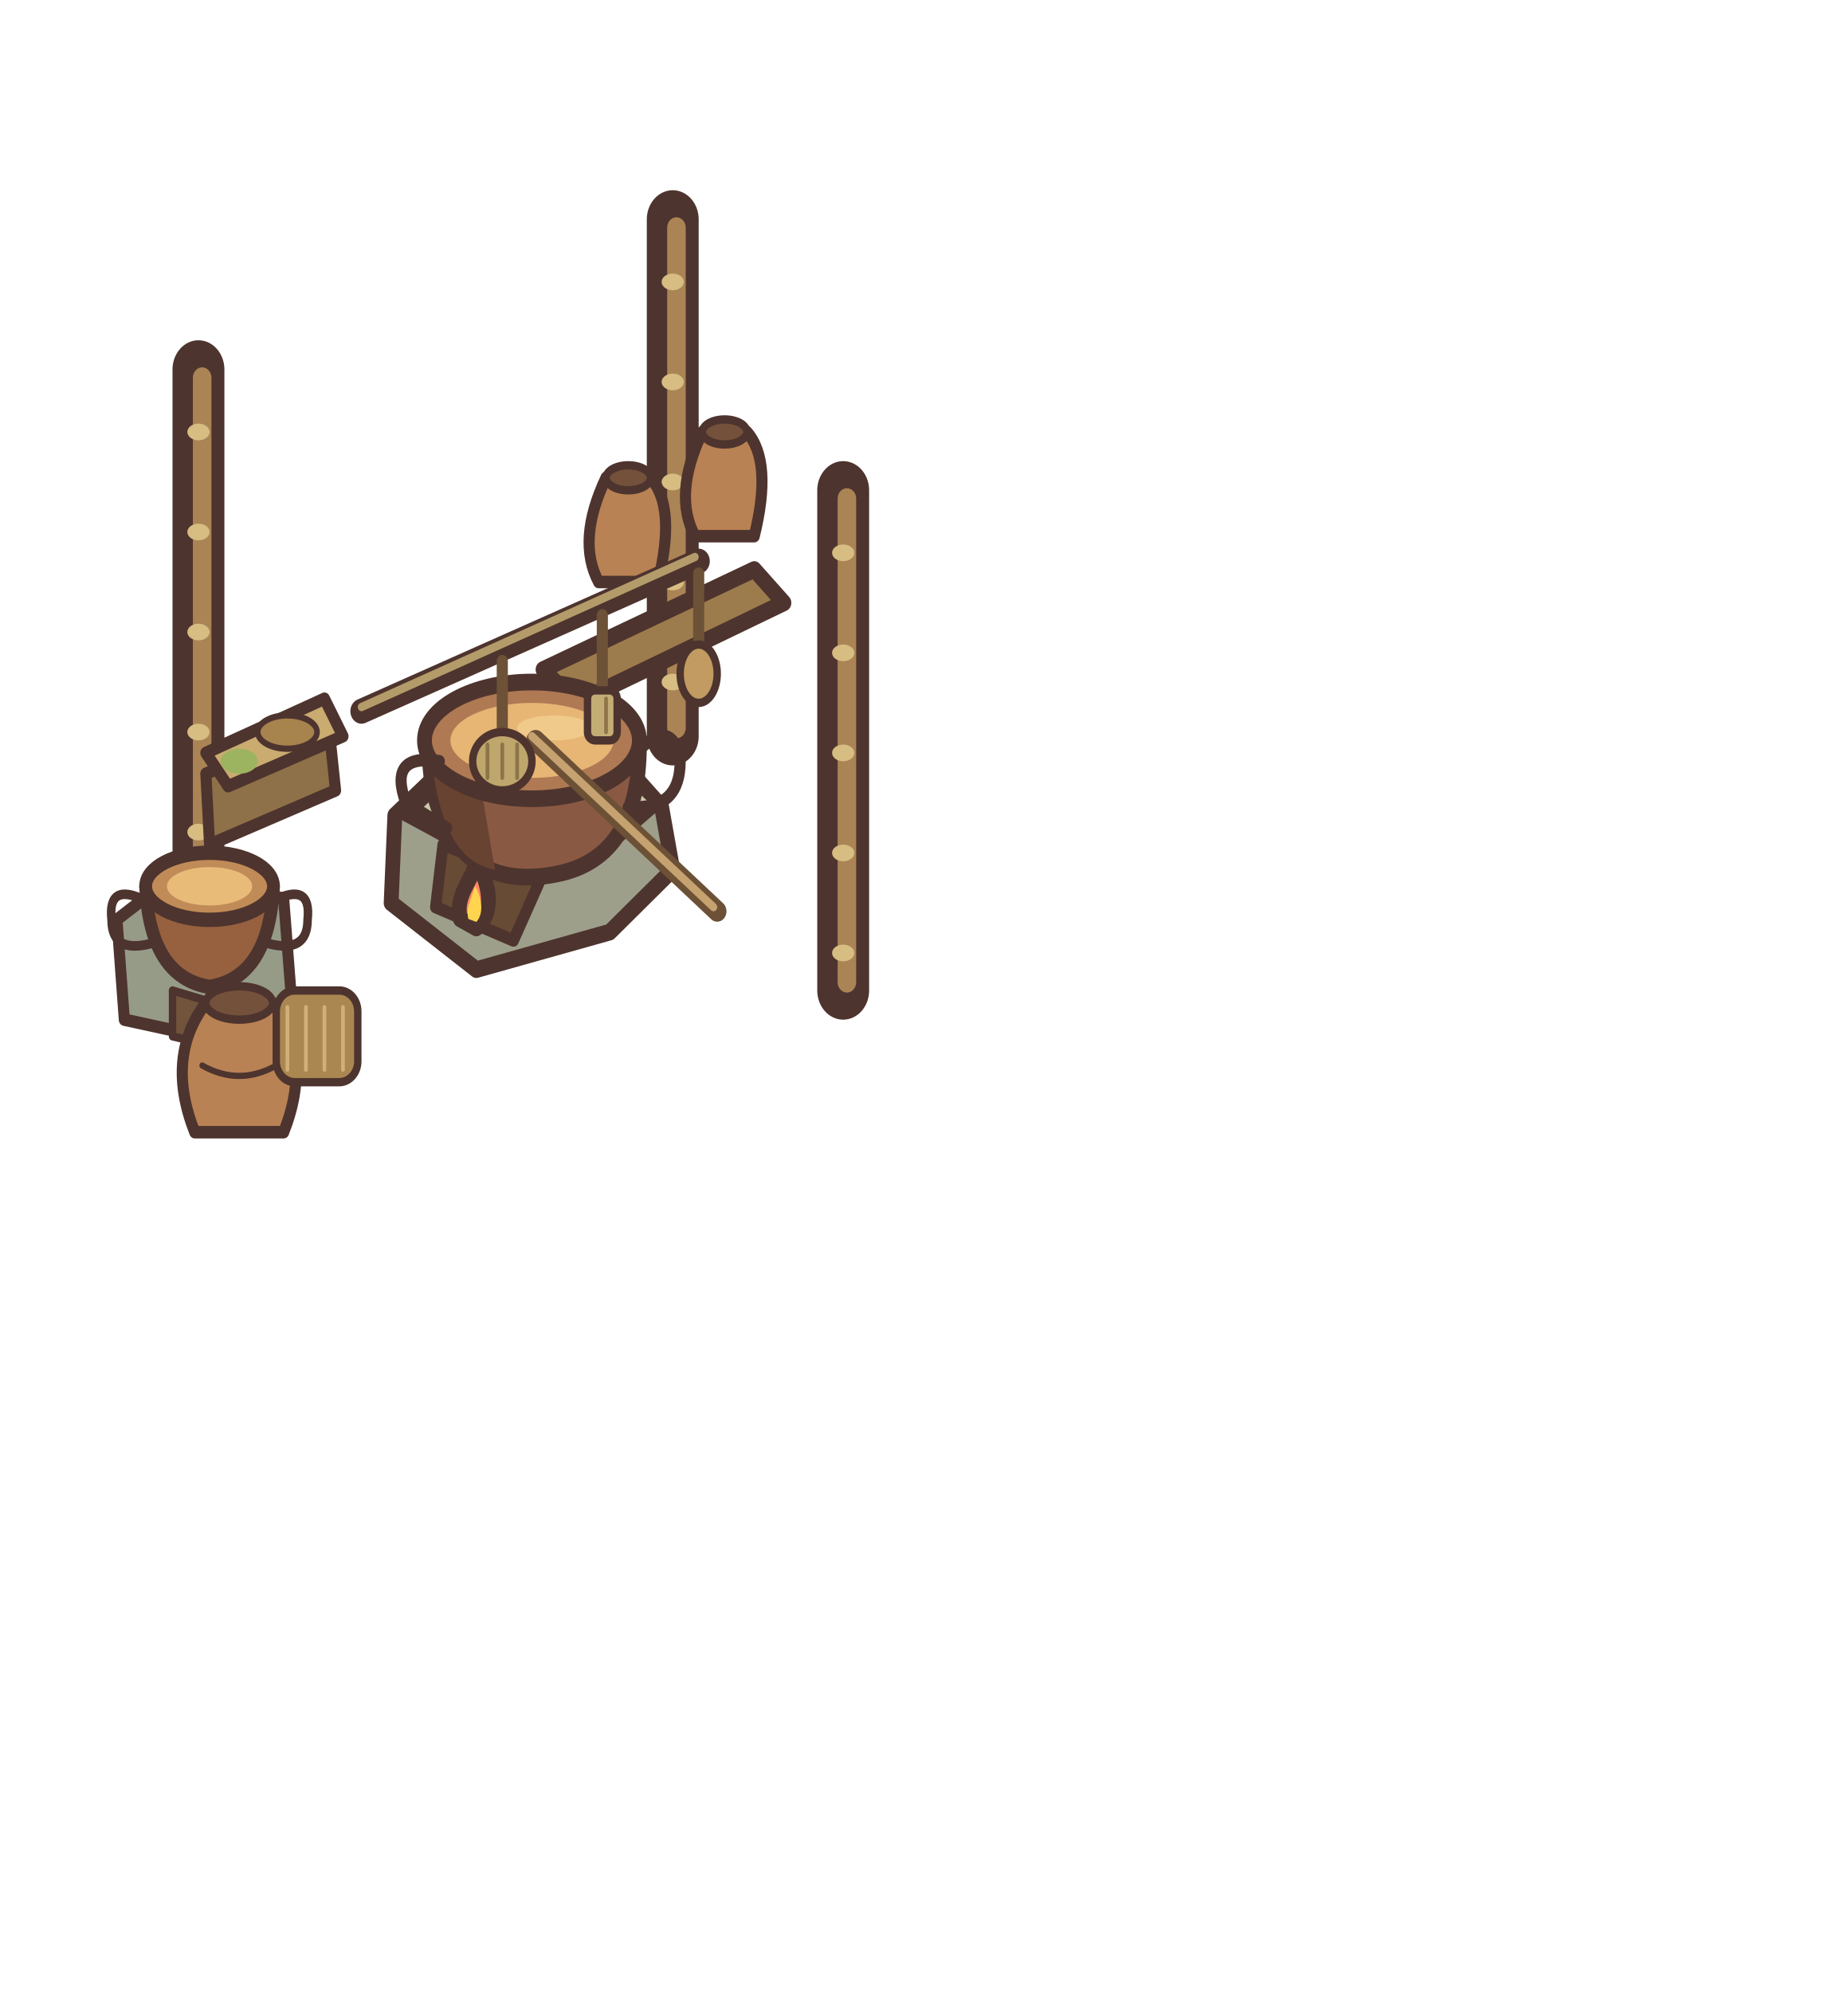
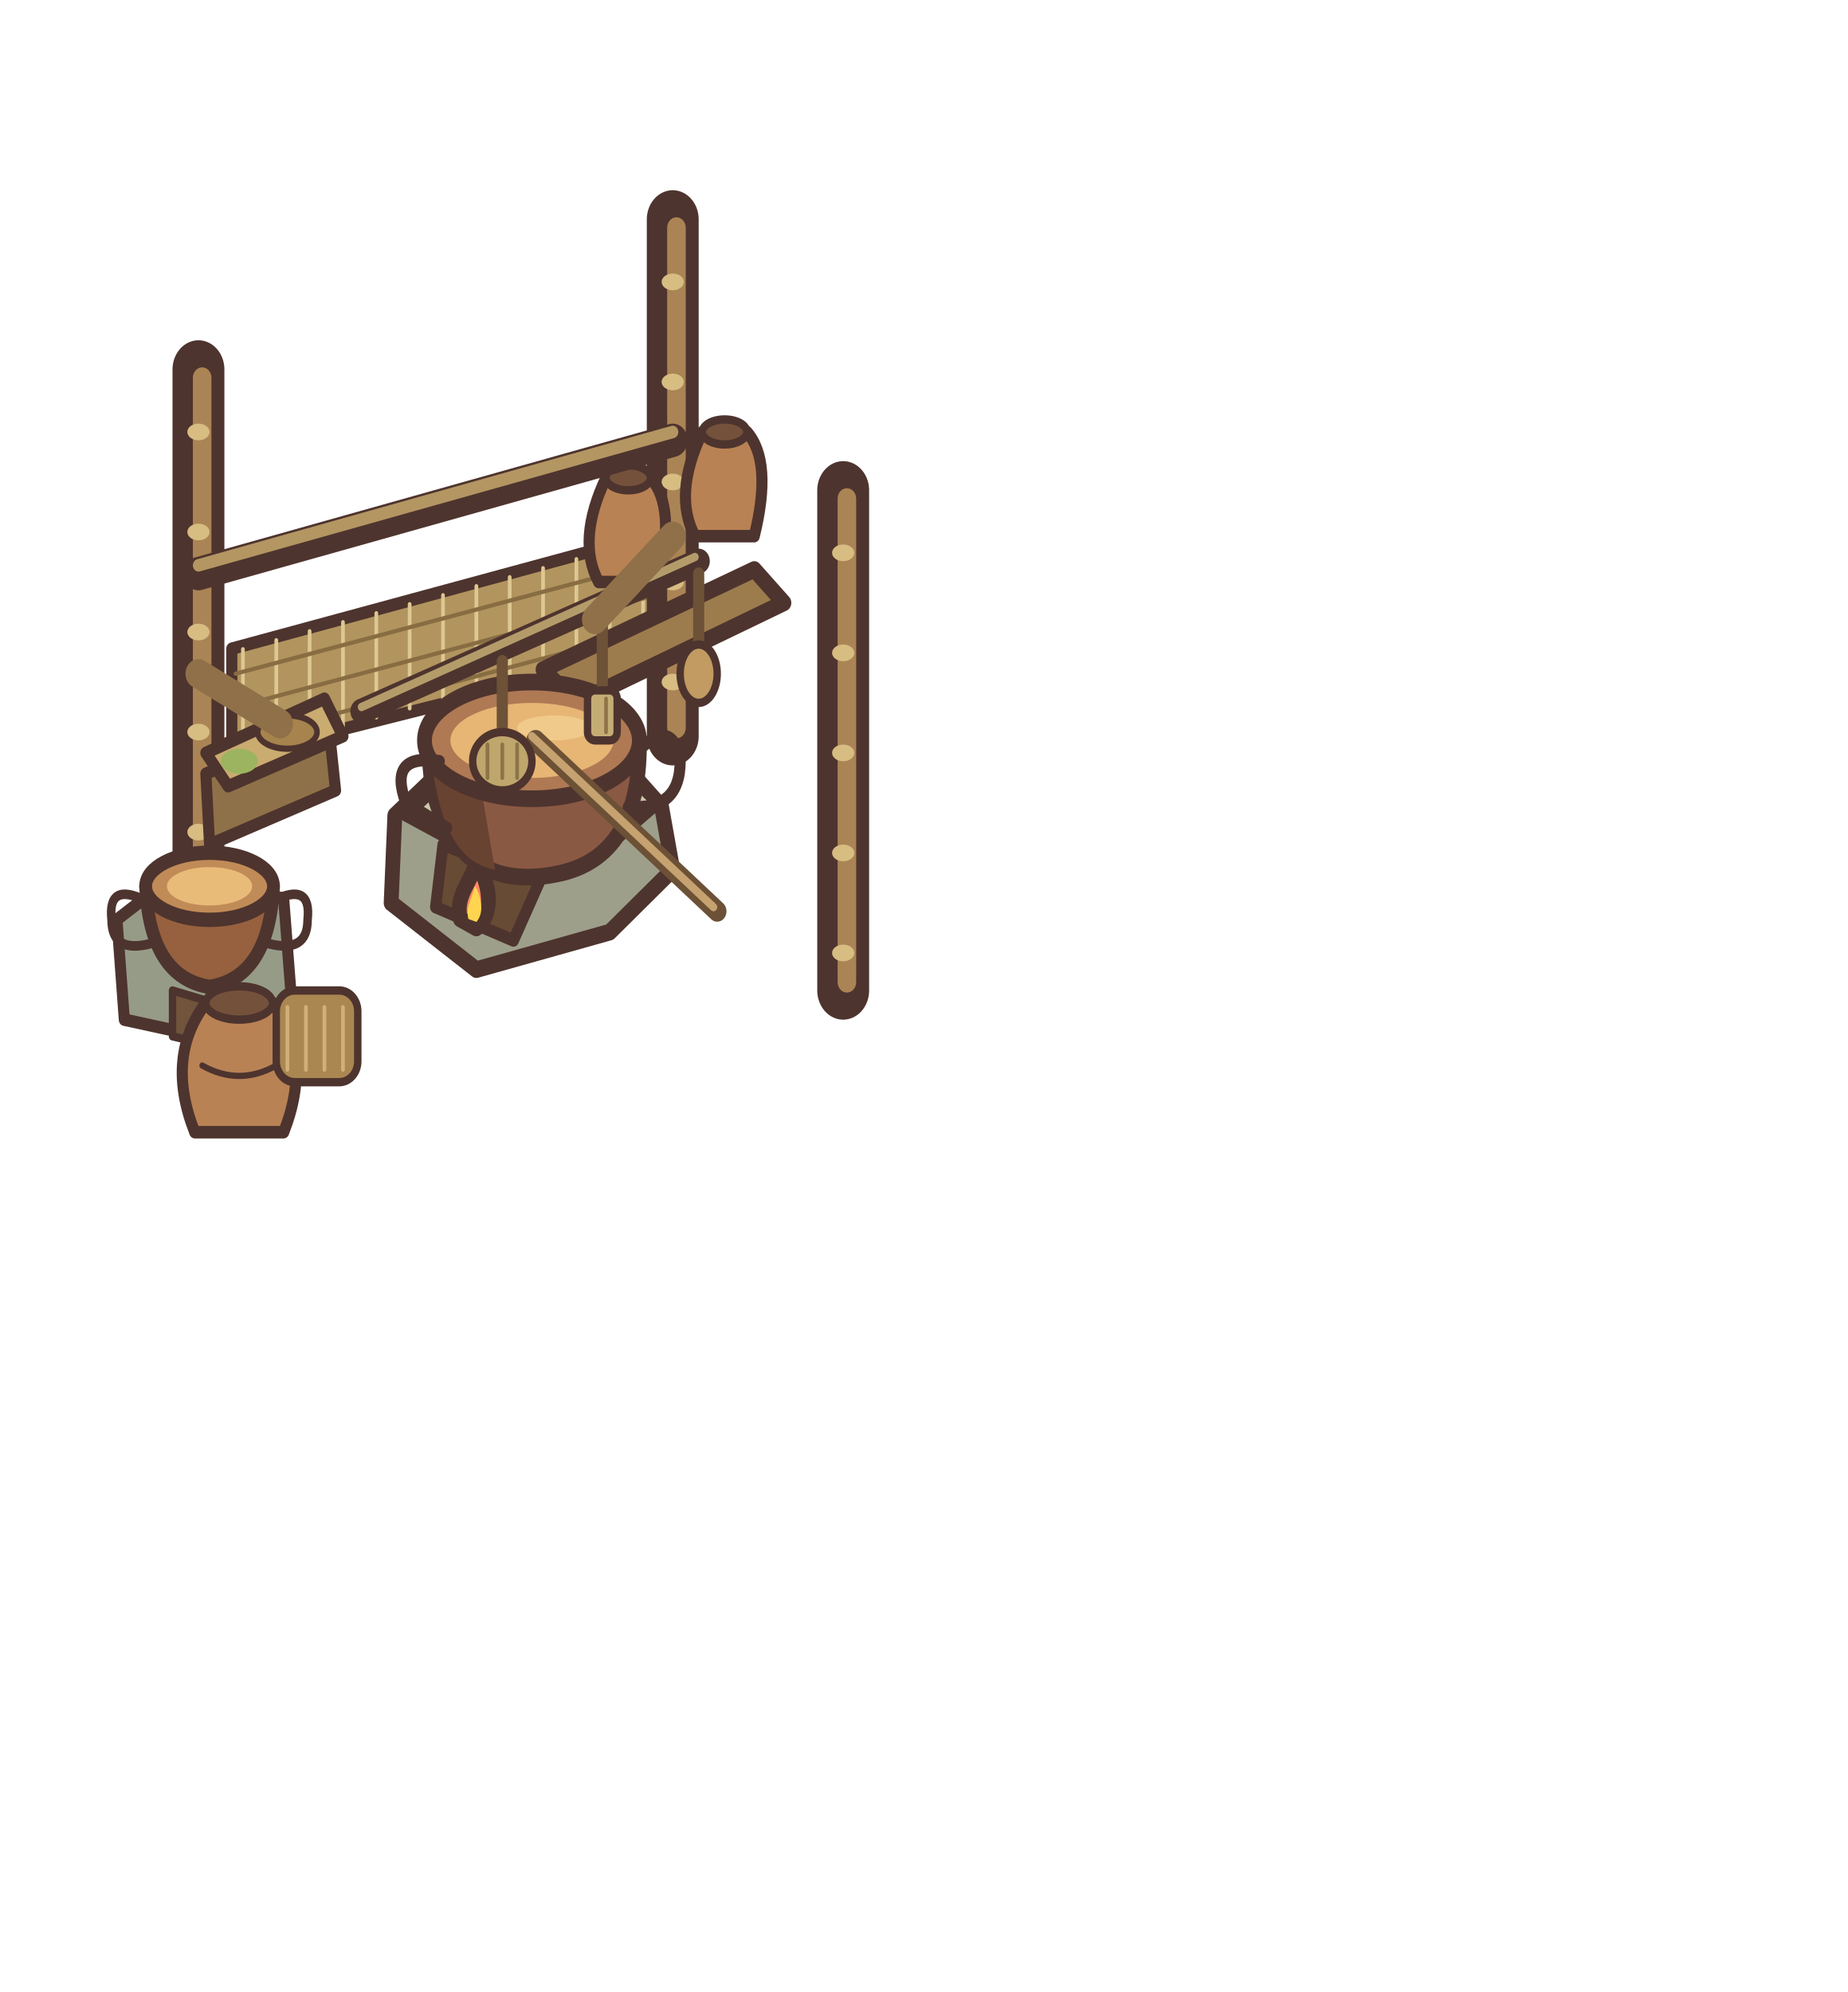
<svg xmlns="http://www.w3.org/2000/svg" width="512" height="552" viewBox="0 0 512 552">
  <g transform="translate(0,48)">
    <g transform="scale(1.333333,1.5)">
      <g transform="translate(192,192) scale(1.0) translate(-192,-192)">
        <g transform="translate(32,-60) scale(0.77)">
          <g transform="translate(210,0) scale(-1,1)">
+             <path d="M73 164 L189 192 L189 218 L73 192 Z" fill="#B2945F" stroke="#4E342E" stroke-width="3" stroke-linejoin="round" stroke-linecap="round" />
+             <path d="M78 166.2 L78 191.2" stroke="#DDC792" stroke-width="1" stroke-linecap="round" fill="none" />
+             <path d="M87 168.36 L87 193.36" stroke="#DDC792" stroke-width="1" stroke-linecap="round" fill="none" />
+             <path d="M96 170.52 L96 195.52" stroke="#DDC792" stroke-width="1" stroke-linecap="round" fill="none" />
+             <path d="M105 172.68 L105 197.68" stroke="#DDC792" stroke-width="1" stroke-linecap="round" fill="none" />
+             <path d="M114 174.84 L114 199.84" stroke="#DDC792" stroke-width="1" stroke-linecap="round" fill="none" />
+             <path d="M123 177.0 L123 202.0" stroke="#DDC792" stroke-width="1" stroke-linecap="round" fill="none" />
+             <path d="M132 179.16 L132 204.16" stroke="#DDC792" stroke-width="1" stroke-linecap="round" fill="none" />
+             <path d="M141 181.32 L141 206.32" stroke="#DDC792" stroke-width="1" stroke-linecap="round" fill="none" />
+             <path d="M150 183.48 L150 208.48" stroke="#DDC792" stroke-width="1" stroke-linecap="round" fill="none" />
+             <path d="M159 185.64 L159 210.64" stroke="#DDC792" stroke-width="1" stroke-linecap="round" fill="none" />
+             <path d="M168 187.8 L168 212.8" stroke="#DDC792" stroke-width="1" stroke-linecap="round" fill="none" />
+             <path d="M177 189.96 L177 214.96" stroke="#DDC792" stroke-width="1" stroke-linecap="round" fill="none" />
+             <path d="M186 192.12 L186 217.12" stroke="#DDC792" stroke-width="1" stroke-linecap="round" fill="none" />
+             <path d="M74 171 L188 198" stroke="#886D42" stroke-width="1" stroke-linecap="round" fill="none" />
+             <path d="M74 179 L188 206" stroke="#886D42" stroke-width="1" stroke-linecap="round" fill="none" />
+             <path d="M74 187 L188 214" stroke="#886D42" stroke-width="1" stroke-linecap="round" fill="none" />
            <path d="M70 89 L70 213" stroke="#4E342E" stroke-width="14" stroke-linecap="round" fill="none" />
            <path d="M69 91 L69 211" stroke="#AB8455" stroke-width="5" stroke-linecap="round" fill="none" />
            <ellipse cx="70" cy="104" rx="3" ry="2" fill="#D7BD82" />
            <ellipse cx="70" cy="128" rx="3" ry="2" fill="#D7BD82" />
            <ellipse cx="70" cy="152" rx="3" ry="2" fill="#D7BD82" />
            <ellipse cx="70" cy="176" rx="3" ry="2" fill="#D7BD82" />
            <ellipse cx="70" cy="200" rx="3" ry="2" fill="#D7BD82" />
            <path d="M198 125 L198 245" stroke="#4E342E" stroke-width="14" stroke-linecap="round" fill="none" />
            <path d="M197 127 L197 243" stroke="#AB8455" stroke-width="5" stroke-linecap="round" fill="none" />
            <ellipse cx="198" cy="140" rx="3" ry="2" fill="#D7BD82" />
            <ellipse cx="198" cy="164" rx="3" ry="2" fill="#D7BD82" />
            <ellipse cx="198" cy="188" rx="3" ry="2" fill="#D7BD82" />
            <ellipse cx="198" cy="212" rx="3" ry="2" fill="#D7BD82" />
            <ellipse cx="198" cy="236" rx="3" ry="2" fill="#D7BD82" />
            <path d="M24 154 L24 274" stroke="#4E342E" stroke-width="14" stroke-linecap="round" fill="none" />
            <path d="M23 156 L23 272" stroke="#AB8455" stroke-width="5" stroke-linecap="round" fill="none" />
            <ellipse cx="24" cy="169" rx="3" ry="2" fill="#D7BD82" />
            <ellipse cx="24" cy="193" rx="3" ry="2" fill="#D7BD82" />
            <ellipse cx="24" cy="217" rx="3" ry="2" fill="#D7BD82" />
            <ellipse cx="24" cy="241" rx="3" ry="2" fill="#D7BD82" />
            <ellipse cx="24" cy="265" rx="3" ry="2" fill="#D7BD82" />
            <path d="M48 173 L105 197 L96 205 L40 181 Z" fill="#9C7C4D" stroke="#4E342E" stroke-width="4" stroke-linejoin="round" stroke-linecap="round" />
            <path d="M48 165 Q43 147 50 140 L62 140 Q70 155 64 165 Z" fill="#B98254" stroke="#4E342E" stroke-width="3" stroke-linejoin="round" stroke-linecap="round" />
            <ellipse cx="56" cy="140" rx="6" ry="3" fill="#74513B" stroke="#4E342E" stroke-width="2" />
            <path d="M74 176 Q69 158 76 151 L88 151 Q96 166 90 176 Z" fill="#B98254" stroke="#4E342E" stroke-width="3" stroke-linejoin="round" stroke-linecap="round" />
            <ellipse cx="82" cy="151" rx="6" ry="3" fill="#74513B" stroke="#4E342E" stroke-width="2" />
            <g transform="translate(-18,0)">
              <path d="M91 230 L111 210 L143 215 L163 232 L164 253 L141 269 L105 260 L88 245 Z" fill="#9D9F8B" stroke="#4E342E" stroke-width="4" stroke-linejoin="round" stroke-linecap="round" />
              <path d="M92 229 L112 212 L142 217 L160 232 L133 245 L105 239 Z" fill="#CDC8AD" stroke="#4E342E" stroke-width="3" stroke-linejoin="round" stroke-linecap="round" />
              <path d="M124 248 L150 239 L152 254 L131 262 Z" fill="#684B34" stroke="#4E342E" stroke-width="3" stroke-linejoin="round" stroke-linecap="round" />
              <path d="M141 259 C135.96 255.4 137.4 248.2 141 243.16 C142.44 248.2 146.76 251.08 145.32 256.84 Z" fill="#FF8A65" stroke="#4E342E" stroke-width="4" stroke-linejoin="round" stroke-linecap="round" />
              <path d="M141 257.56 C138.84 255.4 139.56 251.8 141.36 248.92 C142.44 252.52 143.88 253.96 143.16 256.84 Z" fill="#FFD54F" />
              <path d="M97 215 Q97 242 119 246 Q146 251 153 225 L154 216 Z" fill="#8A5944" stroke="#4E342E" stroke-width="4" stroke-linejoin="round" stroke-linecap="round" />
              <path d="M140 224 L153 219 Q150 243 136 245 Z" fill="#684331" />
              <ellipse cx="126" cy="214" rx="29" ry="14" fill="#AF7954" stroke="#4E342E" stroke-width="4" />
              <ellipse cx="126" cy="214" rx="22" ry="9" fill="#E7B574" />
              <ellipse cx="120" cy="211" rx="10" ry="3" fill="#F0CA8A" />
              <path d="M98 217 Q88 208 86 219 Q86 231 100 230 M151 219 Q165 217 160 229 L149 235" fill="none" stroke="#4E342E" stroke-width="3" stroke-linejoin="round" stroke-linecap="round" />
              <path d="M125 214 L76 255" stroke="#6C5136" stroke-width="5" stroke-linecap="round" fill="none" />
              <path d="M126 213 L77 254" stroke="#C5A270" stroke-width="2" stroke-linecap="round" fill="none" />
            </g>
            <path d="M63 171 L154 207" stroke="#4E342E" stroke-width="6" stroke-linecap="round" fill="none" />
            <path d="M64 170 L154 206" stroke="#B49C6A" stroke-width="2" stroke-linecap="round" fill="none" />
            <path d="M63 174 L63 196" stroke="#6D5237" stroke-width="3" stroke-linecap="round" fill="none" />
            <ellipse cx="63" cy="198" rx="5" ry="7" fill="#C19B61" stroke="#4E342E" stroke-width="2" />
            <path d="M89 184 L89 206" stroke="#6D5237" stroke-width="3" stroke-linecap="round" fill="none" />
            <rect x="85" y="202" width="8" height="12" rx="2" fill="#C4AD75" stroke="#4E342E" stroke-width="2" />
            <path d="M88 204 L88 212" stroke="#907346" stroke-width="1" stroke-linecap="round" fill="none" />
            <path d="M116 195 L116 217" stroke="#6D5237" stroke-width="3" stroke-linecap="round" fill="none" />
            <ellipse cx="116" cy="219" rx="8" ry="7" fill="#BEA66C" stroke="#4E342E" stroke-width="2" />
            <path d="M112 215 L112 223" stroke="#8B7548" stroke-width="1" stroke-linecap="round" fill="none" />
            <path d="M116 215 L116 223" stroke="#8B7548" stroke-width="1" stroke-linecap="round" fill="none" />
            <path d="M120 215 L120 223" stroke="#8B7548" stroke-width="1" stroke-linecap="round" fill="none" />
            <path d="M175 252 L204 246 L220 257 L218 281 L187 287 L173 275 Z" fill="#969B87" stroke="#4E342E" stroke-width="3" stroke-linejoin="round" stroke-linecap="round" />
            <path d="M190 278 L205 274 L205 285 L191 288 Z" fill="#71543B" stroke="#4E342E" stroke-width="2" stroke-linejoin="round" stroke-linecap="round" />
            <g transform="translate(195,249) scale(1.15)">
              <path d="M-15 0 Q-14 19 0 21 Q14 19 15 0 Z" fill="#97613F" stroke="#4E342E" stroke-width="3" stroke-linejoin="round" stroke-linecap="round" />
              <ellipse cx="0" cy="0" rx="15" ry="7" fill="#C18B57" stroke="#4E342E" stroke-width="3" />
              <ellipse cx="0" cy="0" rx="10" ry="4" fill="#E8BB79" />
              <path d="M-15 3 q-9 -4 -8 4 q0 7 9 5 M15 3 q9 -4 8 4 q0 7 -9 5" fill="none" stroke="#4E342E" stroke-width="2" stroke-linejoin="round" stroke-linecap="round" />
            </g>
            <path d="M163 209 L196 222 L195 239 L161 226 Z" fill="#8F7149" stroke="#4E342E" stroke-width="3" stroke-linejoin="round" stroke-linecap="round" />
            <path d="M164 204 L196 217 L190 225 L159 213 Z" fill="#CAAB70" stroke="#4E342E" stroke-width="3" stroke-linejoin="round" stroke-linecap="round" />
            <ellipse cx="174" cy="212" rx="8" ry="4" fill="#A7834D" stroke="#4E342E" stroke-width="1.5" />
            <ellipse cx="187" cy="219" rx="5" ry="3" fill="#9CB45F" />
            <path d="M175 308 Q167 290 178 277 L196 277 Q207 290 199 308 Z" fill="#B98254" stroke="#4E342E" stroke-width="3" stroke-linejoin="round" stroke-linecap="round" />
            <ellipse cx="187" cy="277" rx="9" ry="4" fill="#74513B" stroke="#4E342E" stroke-width="2" />
            <path d="M177 292 Q187 297 197 292" fill="none" stroke="#4E342E" stroke-width="1.5" stroke-linejoin="round" stroke-linecap="round" />
            <rect x="155" y="274" width="22" height="22" rx="5" fill="#AA8751" stroke="#4E342E" stroke-width="2" />
            <path d="M159 278 L159 293" stroke="#D0B077" stroke-width="1" stroke-linecap="round" fill="none" />
            <path d="M164 278 L164 293" stroke="#D0B077" stroke-width="1" stroke-linecap="round" fill="none" />
            <path d="M169 278 L169 293" stroke="#D0B077" stroke-width="1" stroke-linecap="round" fill="none" />
            <path d="M174 278 L174 293" stroke="#D0B077" stroke-width="1" stroke-linecap="round" fill="none" />
+             <path d="M70 165 L91 185" stroke="#8F7049" stroke-width="7" stroke-linecap="round" fill="none" />
+             <path d="M198 198 L176 210" stroke="#8F7049" stroke-width="7" stroke-linecap="round" fill="none" />
+             <path d="M70 142 L198 174" stroke="#4E342E" stroke-width="8" stroke-linecap="round" fill="none" />
+             <path d="M70 140 L198 172" stroke="#B49663" stroke-width="3" stroke-linecap="round" fill="none" />
          </g>
        </g>
      </g>
    </g>
  </g>
</svg>
